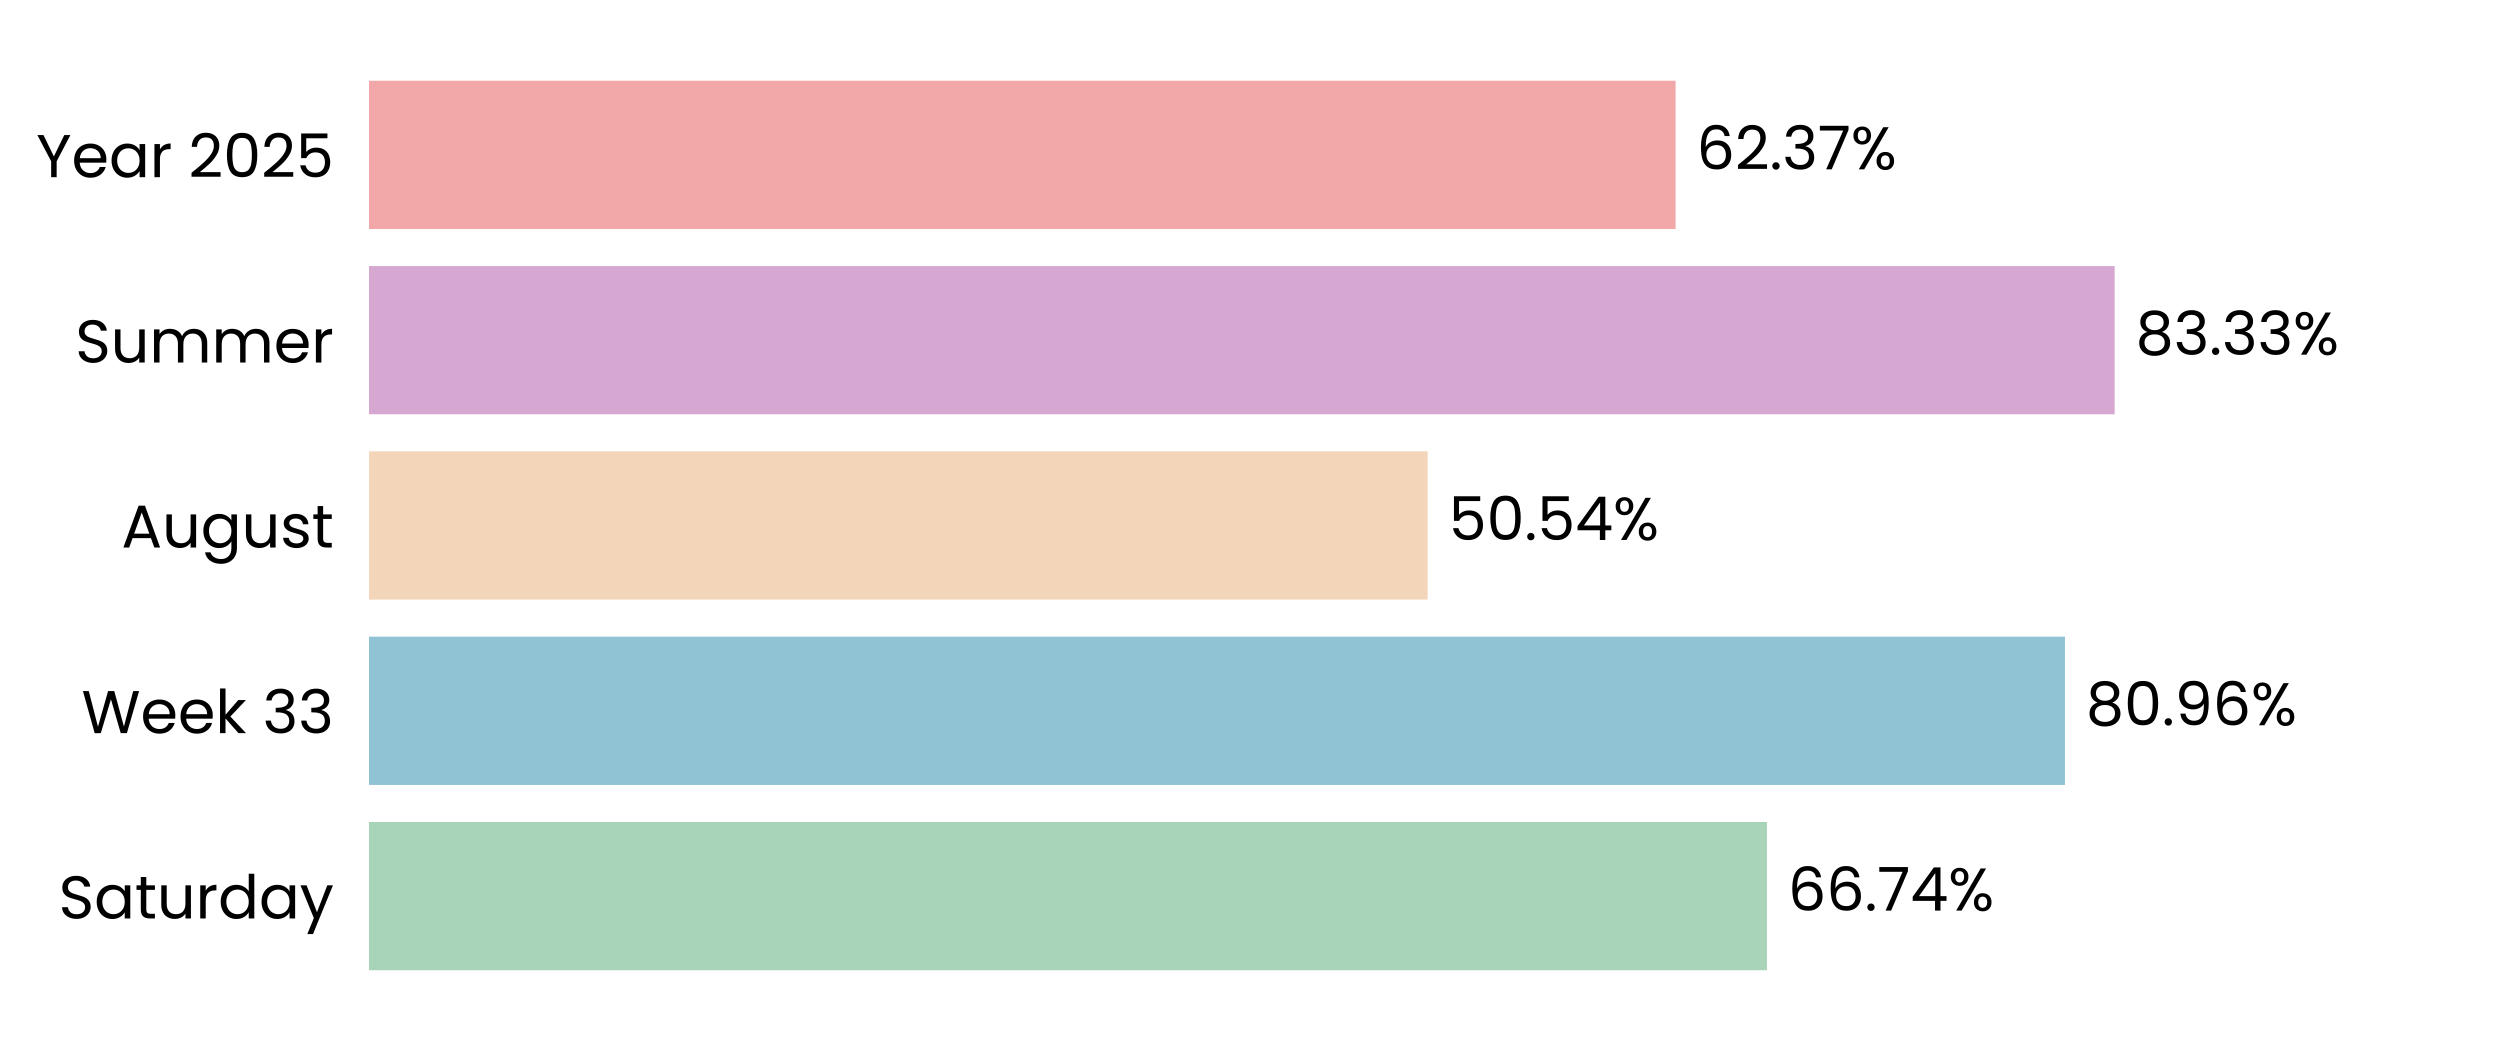
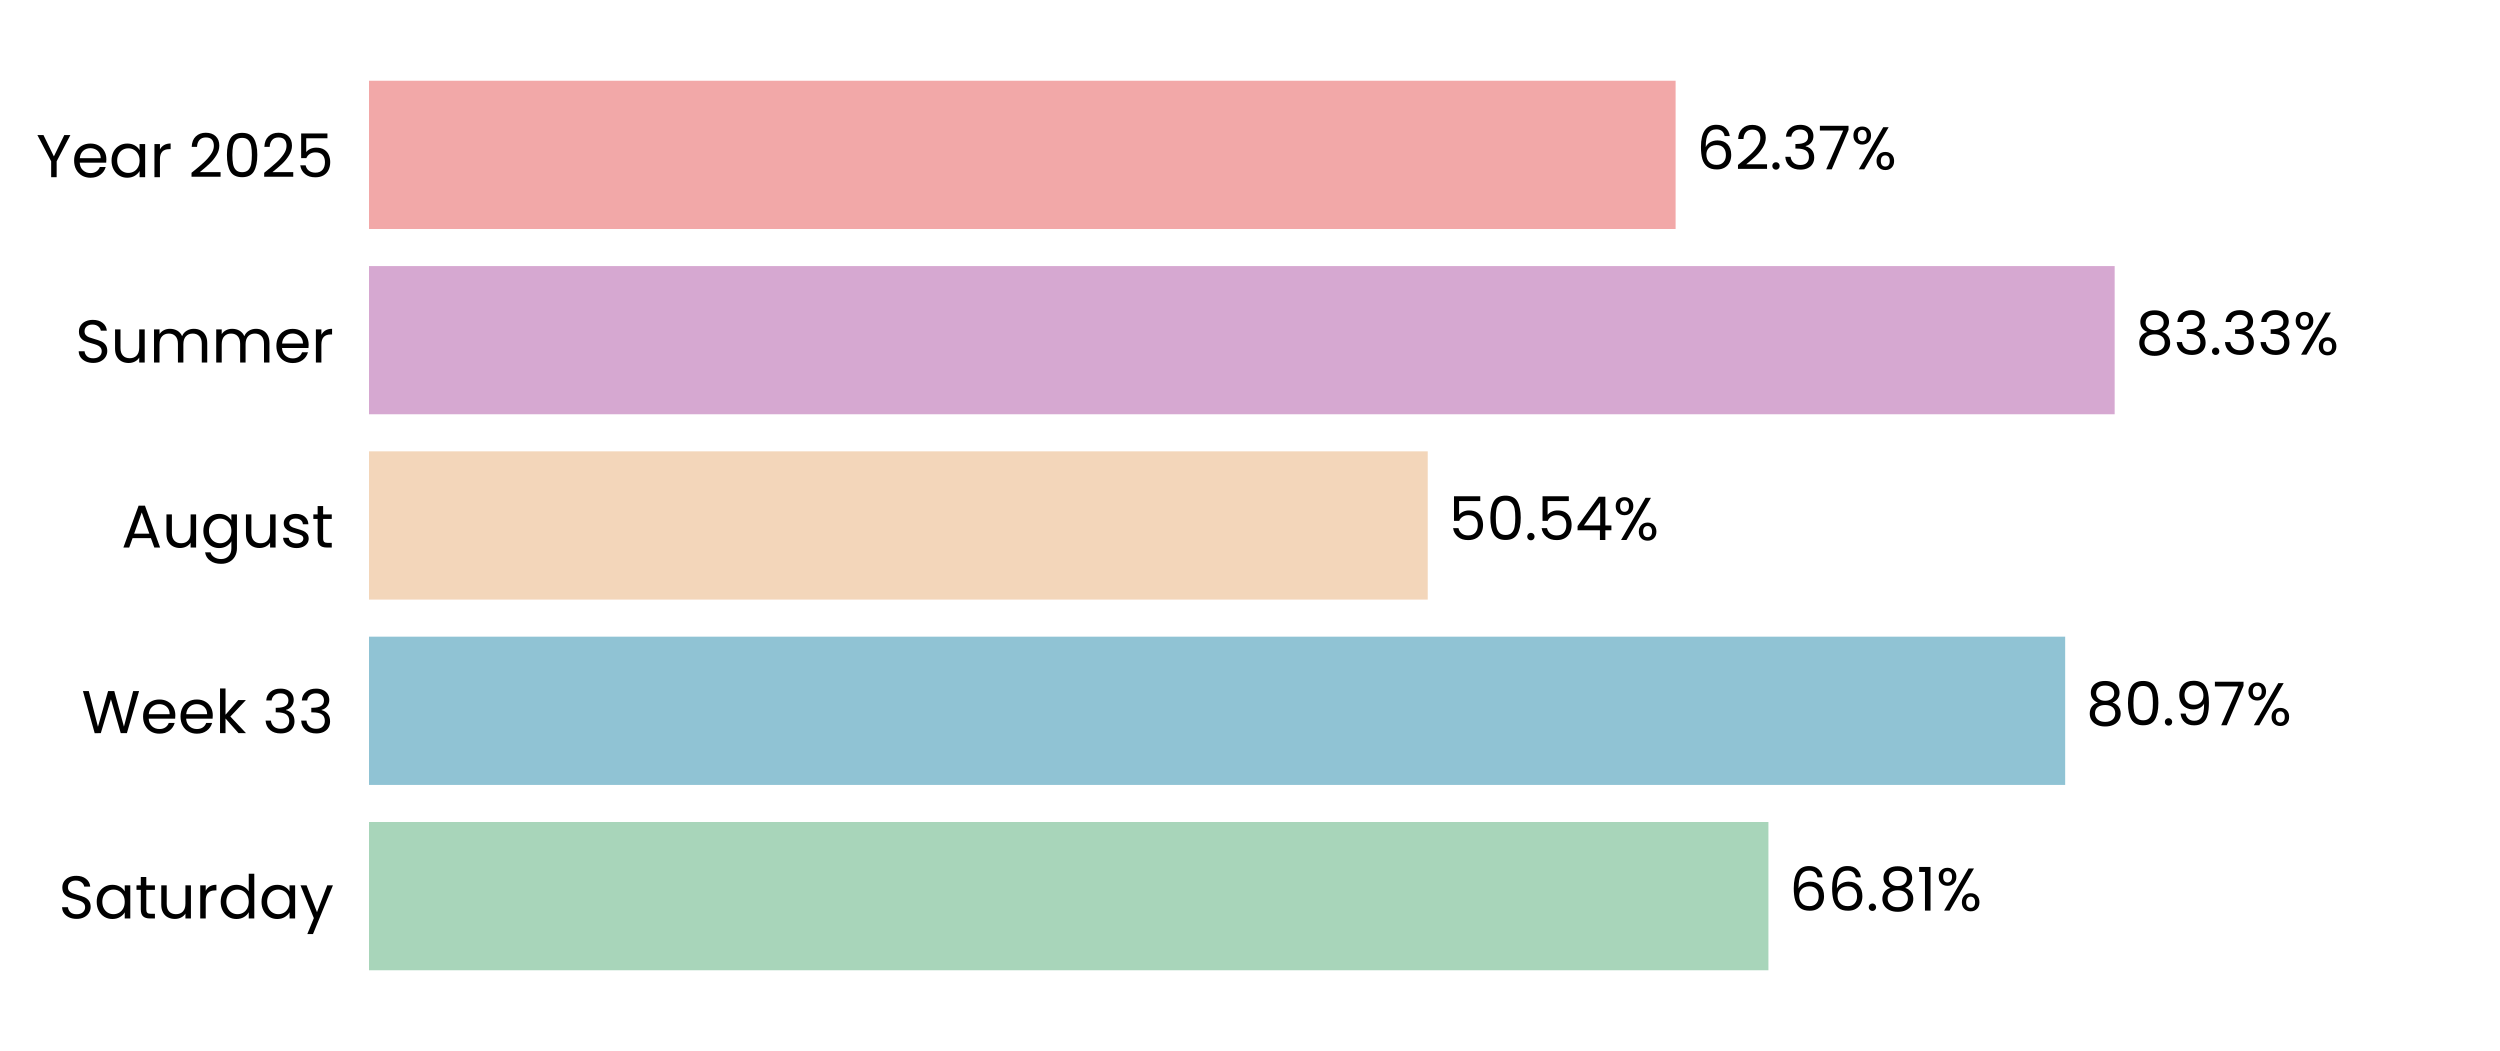
<svg xmlns="http://www.w3.org/2000/svg" xmlns:xlink="http://www.w3.org/1999/xlink" width="496.691pt" height="208.8pt" viewBox="0 0 496.691 208.8" version="1.1">
  <defs>
    <style type="text/css">*{stroke-linejoin: round; stroke-linecap: butt}</style>
  </defs>
  <g id="figure_1">
    <g id="patch_1">
      <path d="M 0 208.8  L 496.691 208.8  L 496.691 0  L 0 0  L 0 208.8  z " style="fill: none" />
    </g>
    <g id="axes_1">
      <g id="patch_2">
        <path d="M 73.311 201.6  L 489.491 201.6  L 489.491 7.2  L 73.311 7.2  L 73.311 201.6  z " style="fill: none" />
      </g>
      <g id="patch_3">
-         <path d="M 73.311 192.764  L 351.054 192.764  L 351.054 163.309  L 73.311 163.309  z " clip-path="url(#p99d15111ff)" style="fill: #a8d5ba" />
+         <path d="M 73.311 192.764  L 351.343 192.764  L 351.343 163.309  L 73.311 163.309  z " clip-path="url(#p517bf943c0)" style="fill: #a8d5ba" />
      </g>
      <g id="patch_4">
-         <path d="M 73.311 155.945  L 410.26 155.945  L 410.26 126.491  L 73.311 126.491  z " clip-path="url(#p99d15111ff)" style="fill: #90c3d4" />
+         <path d="M 73.311 155.945  L 410.301 155.945  L 410.301 126.491  L 73.311 126.491  z " clip-path="url(#p517bf943c0)" style="fill: #90c3d4" />
      </g>
      <g id="patch_5">
-         <path d="M 73.311 119.127  L 283.648 119.127  L 283.648 89.673  L 73.311 89.673  z " clip-path="url(#p99d15111ff)" style="fill: #f3d6ba" />
+         <path d="M 73.311 119.127  L 283.657 119.127  L 283.657 89.673  L 73.311 89.673  z " clip-path="url(#p517bf943c0)" style="fill: #f3d6ba" />
      </g>
      <g id="patch_6">
-         <path d="M 73.311 82.309  L 420.131 82.309  L 420.131 52.855  L 73.311 52.855  z " clip-path="url(#p99d15111ff)" style="fill: #d6a8d1" />
+         <path d="M 73.311 82.309  L 420.134 82.309  L 420.134 52.855  L 73.311 52.855  z " clip-path="url(#p517bf943c0)" style="fill: #d6a8d1" />
      </g>
      <g id="patch_7">
-         <path d="M 73.311 45.491  L 332.902 45.491  L 332.902 16.036  L 73.311 16.036  z " clip-path="url(#p99d15111ff)" style="fill: #f2a8a8" />
+         <path d="M 73.311 45.491  L 332.903 45.491  L 332.903 16.036  L 73.311 16.036  z " clip-path="url(#p517bf943c0)" style="fill: #f2a8a8" />
      </g>
      <g id="matplotlib.axis_1">
        <g id="ytick_1">
          <g id="text_1">
            <g transform="translate(11.65312 182.4764) scale(0.12 -0.12)">
              <defs>
                <path id="Poppins-Regular-53" d="M 1907 -45  Q 1466 -45 1117 112  Q 768 269 569 547  Q 371 826 365 1190  L 986 1190  Q 1018 877 1245 662  Q 1472 448 1907 448  Q 2323 448 2563 656  Q 2803 864 2803 1190  Q 2803 1446 2662 1606  Q 2522 1766 2310 1849  Q 2099 1933 1741 2029  Q 1299 2144 1033 2259  Q 768 2374 579 2620  Q 390 2867 390 3283  Q 390 3648 576 3929  Q 762 4211 1098 4364  Q 1434 4518 1869 4518  Q 2496 4518 2896 4204  Q 3296 3891 3347 3373  L 2707 3373  Q 2675 3629 2438 3824  Q 2202 4019 1811 4019  Q 1446 4019 1216 3830  Q 986 3642 986 3302  Q 986 3059 1123 2905  Q 1261 2752 1462 2672  Q 1664 2592 2029 2490  Q 2470 2368 2739 2249  Q 3008 2131 3200 1884  Q 3392 1638 3392 1216  Q 3392 890 3219 602  Q 3046 314 2707 134  Q 2368 -45 1907 -45  z " transform="scale(0.015625)" />
                <path id="Poppins-Regular-61" d="M 275 1766  Q 275 2304 492 2710  Q 710 3117 1091 3341  Q 1472 3565 1939 3565  Q 2400 3565 2739 3366  Q 3078 3168 3245 2867  L 3245 3507  L 3834 3507  L 3834 0  L 3245 0  L 3245 653  Q 3072 346 2729 144  Q 2387 -58 1933 -58  Q 1466 -58 1088 172  Q 710 403 492 819  Q 275 1235 275 1766  z M 3245 1760  Q 3245 2157 3085 2451  Q 2925 2746 2653 2902  Q 2381 3059 2054 3059  Q 1728 3059 1459 2905  Q 1190 2752 1030 2457  Q 870 2163 870 1766  Q 870 1363 1030 1065  Q 1190 768 1459 611  Q 1728 454 2054 454  Q 2381 454 2653 611  Q 2925 768 3085 1065  Q 3245 1363 3245 1760  z " transform="scale(0.015625)" />
                <path id="Poppins-Regular-74" d="M 1203 3027  L 1203 960  Q 1203 704 1312 598  Q 1421 493 1690 493  L 2118 493  L 2118 0  L 1594 0  Q 1107 0 864 224  Q 621 448 621 960  L 621 3027  L 166 3027  L 166 3507  L 621 3507  L 621 4390  L 1203 4390  L 1203 3507  L 2118 3507  L 2118 3027  L 1203 3027  z " transform="scale(0.015625)" />
                <path id="Poppins-Regular-75" d="M 3603 3507  L 3603 0  L 3021 0  L 3021 518  Q 2854 250 2556 99  Q 2259 -51 1901 -51  Q 1491 -51 1164 118  Q 838 288 649 627  Q 461 966 461 1453  L 461 3507  L 1037 3507  L 1037 1530  Q 1037 1011 1299 732  Q 1562 454 2016 454  Q 2483 454 2752 742  Q 3021 1030 3021 1581  L 3021 3507  L 3603 3507  z " transform="scale(0.015625)" />
                <path id="Poppins-Regular-72" d="M 1075 2938  Q 1229 3238 1513 3404  Q 1798 3571 2208 3571  L 2208 2970  L 2054 2970  Q 1075 2970 1075 1907  L 1075 0  L 493 0  L 493 3507  L 1075 3507  L 1075 2938  z " transform="scale(0.015625)" />
                <path id="Poppins-Regular-64" d="M 275 1766  Q 275 2304 492 2710  Q 710 3117 1091 3341  Q 1472 3565 1946 3565  Q 2355 3565 2707 3376  Q 3059 3187 3245 2880  L 3245 4736  L 3834 4736  L 3834 0  L 3245 0  L 3245 659  Q 3072 346 2733 144  Q 2394 -58 1939 -58  Q 1472 -58 1091 172  Q 710 403 492 819  Q 275 1235 275 1766  z M 3245 1760  Q 3245 2157 3085 2451  Q 2925 2746 2653 2902  Q 2381 3059 2054 3059  Q 1728 3059 1459 2905  Q 1190 2752 1030 2457  Q 870 2163 870 1766  Q 870 1363 1030 1065  Q 1190 768 1459 611  Q 1728 454 2054 454  Q 2381 454 2653 611  Q 2925 768 3085 1065  Q 3245 1363 3245 1760  z " transform="scale(0.015625)" />
                <path id="Poppins-Regular-79" d="M 3514 3507  L 1402 -1651  L 800 -1651  L 1491 38  L 77 3507  L 723 3507  L 1824 666  L 2912 3507  L 3514 3507  z " transform="scale(0.015625)" />
              </defs>
              <use xlink:href="#Poppins-Regular-53" />
              <use xlink:href="#Poppins-Regular-61" transform="translate(58.7 0)" />
              <use xlink:href="#Poppins-Regular-74" transform="translate(126.3 0)" />
              <use xlink:href="#Poppins-Regular-75" transform="translate(162.7 0)" />
              <use xlink:href="#Poppins-Regular-72" transform="translate(226.7 0)" />
              <use xlink:href="#Poppins-Regular-64" transform="translate(264 0)" />
              <use xlink:href="#Poppins-Regular-61" transform="translate(331.5999 0)" />
              <use xlink:href="#Poppins-Regular-79" transform="translate(399.1999 0)" />
            </g>
          </g>
        </g>
        <g id="ytick_2">
          <g id="text_2">
            <g transform="translate(16.19813 145.6582) scale(0.12 -0.12)">
              <defs>
                <path id="Poppins-Regular-57" d="M 6099 4461  L 4806 0  L 4154 0  L 3117 3590  L 2042 0  L 1395 -6  L 147 4461  L 768 4461  L 1741 678  L 2816 4461  L 3469 4461  L 4493 691  L 5472 4461  L 6099 4461  z " transform="scale(0.015625)" />
                <path id="Poppins-Regular-65" d="M 3693 1888  Q 3693 1722 3674 1536  L 870 1536  Q 902 1018 1225 726  Q 1549 435 2010 435  Q 2387 435 2640 611  Q 2893 787 2995 1082  L 3622 1082  Q 3482 576 3059 259  Q 2637 -58 2010 -58  Q 1510 -58 1116 166  Q 723 390 499 803  Q 275 1216 275 1760  Q 275 2304 492 2713  Q 710 3123 1104 3344  Q 1498 3565 2010 3565  Q 2509 3565 2893 3347  Q 3277 3130 3485 2749  Q 3693 2368 3693 1888  z M 3091 2010  Q 3091 2342 2944 2582  Q 2797 2822 2544 2947  Q 2291 3072 1984 3072  Q 1542 3072 1232 2790  Q 922 2509 877 2010  L 3091 2010  z " transform="scale(0.015625)" />
                <path id="Poppins-Regular-6b" d="M 2451 0  L 1075 1549  L 1075 0  L 493 0  L 493 4736  L 1075 4736  L 1075 1952  L 2426 3507  L 3238 3507  L 1587 1760  L 3245 0  L 2451 0  z " transform="scale(0.015625)" />
                <path id="Poppins-Regular-20" transform="scale(0.015625)" />
                <path id="Poppins-Regular-33" d="M 384 3462  Q 429 4051 838 4384  Q 1248 4717 1901 4717  Q 2336 4717 2653 4560  Q 2970 4403 3133 4134  Q 3296 3866 3296 3526  Q 3296 3130 3069 2842  Q 2842 2554 2477 2470  L 2477 2438  Q 2893 2336 3136 2035  Q 3379 1734 3379 1248  Q 3379 883 3212 592  Q 3046 301 2713 134  Q 2381 -32 1914 -32  Q 1235 -32 800 323  Q 365 678 314 1331  L 877 1331  Q 922 947 1190 704  Q 1459 461 1907 461  Q 2355 461 2588 694  Q 2822 928 2822 1299  Q 2822 1779 2502 1990  Q 2182 2202 1536 2202  L 1389 2202  L 1389 2688  L 1542 2688  Q 2131 2694 2432 2883  Q 2733 3072 2733 3469  Q 2733 3808 2512 4013  Q 2291 4218 1882 4218  Q 1485 4218 1241 4013  Q 998 3808 954 3462  L 384 3462  z " transform="scale(0.015625)" />
              </defs>
              <use xlink:href="#Poppins-Regular-57" />
              <use xlink:href="#Poppins-Regular-65" transform="translate(97.59999 0)" />
              <use xlink:href="#Poppins-Regular-65" transform="translate(159.6 0)" />
              <use xlink:href="#Poppins-Regular-6b" transform="translate(221.6 0)" />
              <use xlink:href="#Poppins-Regular-20" transform="translate(273.0999 0)" />
              <use xlink:href="#Poppins-Regular-33" transform="translate(299.7999 0)" />
              <use xlink:href="#Poppins-Regular-33" transform="translate(358.6999 0)" />
            </g>
          </g>
        </g>
        <g id="ytick_3">
          <g id="text_3">
            <g transform="translate(24.11812 108.78) scale(0.12 -0.12)">
              <defs>
                <path id="Poppins-Regular-41" d="M 3130 992  L 1184 992  L 826 0  L 211 0  L 1824 4435  L 2496 4435  L 4102 0  L 3488 0  L 3130 992  z M 2963 1466  L 2157 3718  L 1350 1466  L 2963 1466  z " transform="scale(0.015625)" />
                <path id="Poppins-Regular-67" d="M 1939 3565  Q 2394 3565 2736 3366  Q 3078 3168 3245 2867  L 3245 3507  L 3834 3507  L 3834 -77  Q 3834 -557 3629 -931  Q 3424 -1306 3043 -1517  Q 2662 -1728 2157 -1728  Q 1466 -1728 1005 -1401  Q 544 -1075 461 -512  L 1037 -512  Q 1133 -832 1433 -1027  Q 1734 -1222 2157 -1222  Q 2637 -1222 2941 -921  Q 3245 -621 3245 -77  L 3245 659  Q 3072 352 2733 147  Q 2394 -58 1939 -58  Q 1472 -58 1091 172  Q 710 403 492 819  Q 275 1235 275 1766  Q 275 2304 492 2710  Q 710 3117 1091 3341  Q 1472 3565 1939 3565  z M 3245 1760  Q 3245 2157 3085 2451  Q 2925 2746 2653 2902  Q 2381 3059 2054 3059  Q 1728 3059 1459 2905  Q 1190 2752 1030 2457  Q 870 2163 870 1766  Q 870 1363 1030 1065  Q 1190 768 1459 611  Q 1728 454 2054 454  Q 2381 454 2653 611  Q 2925 768 3085 1065  Q 3245 1363 3245 1760  z " transform="scale(0.015625)" />
                <path id="Poppins-Regular-73" d="M 1734 -58  Q 1331 -58 1011 80  Q 691 218 505 464  Q 320 710 301 1030  L 902 1030  Q 928 768 1149 601  Q 1370 435 1728 435  Q 2061 435 2253 582  Q 2445 730 2445 954  Q 2445 1184 2240 1296  Q 2035 1408 1606 1517  Q 1216 1619 969 1724  Q 723 1830 547 2038  Q 371 2246 371 2586  Q 371 2854 531 3078  Q 691 3302 985 3433  Q 1280 3565 1658 3565  Q 2240 3565 2598 3270  Q 2957 2976 2982 2464  L 2400 2464  Q 2381 2739 2179 2905  Q 1978 3072 1638 3072  Q 1325 3072 1139 2937  Q 954 2803 954 2586  Q 954 2413 1066 2301  Q 1178 2189 1347 2121  Q 1517 2054 1818 1971  Q 2195 1869 2432 1769  Q 2669 1670 2838 1472  Q 3008 1274 3014 954  Q 3014 666 2854 435  Q 2694 205 2403 73  Q 2112 -58 1734 -58  z " transform="scale(0.015625)" />
              </defs>
              <use xlink:href="#Poppins-Regular-41" />
              <use xlink:href="#Poppins-Regular-75" transform="translate(67.39999 0)" />
              <use xlink:href="#Poppins-Regular-67" transform="translate(131.4 0)" />
              <use xlink:href="#Poppins-Regular-75" transform="translate(199 0)" />
              <use xlink:href="#Poppins-Regular-73" transform="translate(263 0)" />
              <use xlink:href="#Poppins-Regular-74" transform="translate(315.2 0)" />
            </g>
          </g>
        </g>
        <g id="ytick_4">
          <g id="text_4">
            <g transform="translate(14.95125 72.02182) scale(0.12 -0.12)">
              <defs>
                <path id="Poppins-Regular-6d" d="M 4710 3571  Q 5120 3571 5440 3401  Q 5760 3232 5945 2893  Q 6131 2554 6131 2067  L 6131 0  L 5555 0  L 5555 1984  Q 5555 2509 5296 2787  Q 5037 3066 4595 3066  Q 4141 3066 3872 2774  Q 3603 2483 3603 1933  L 3603 0  L 3027 0  L 3027 1984  Q 3027 2509 2768 2787  Q 2509 3066 2067 3066  Q 1613 3066 1344 2774  Q 1075 2483 1075 1933  L 1075 0  L 493 0  L 493 3507  L 1075 3507  L 1075 3002  Q 1248 3277 1539 3424  Q 1830 3571 2182 3571  Q 2624 3571 2963 3372  Q 3302 3174 3469 2790  Q 3616 3162 3955 3366  Q 4294 3571 4710 3571  z " transform="scale(0.015625)" />
              </defs>
              <use xlink:href="#Poppins-Regular-53" />
              <use xlink:href="#Poppins-Regular-75" transform="translate(58.7 0)" />
              <use xlink:href="#Poppins-Regular-6d" transform="translate(122.7 0)" />
              <use xlink:href="#Poppins-Regular-6d" transform="translate(225.7 0)" />
              <use xlink:href="#Poppins-Regular-65" transform="translate(328.7 0)" />
              <use xlink:href="#Poppins-Regular-72" transform="translate(390.6999 0)" />
            </g>
          </g>
        </g>
        <g id="ytick_5">
          <g id="text_5">
            <g transform="translate(7.2 35.20364) scale(0.12 -0.12)">
              <defs>
                <path id="Poppins-Regular-59" d="M 3616 4461  L 2163 1683  L 2163 0  L 1581 0  L 1581 1683  L 122 4461  L 768 4461  L 1869 2202  L 2970 4461  L 3616 4461  z " transform="scale(0.015625)" />
                <path id="Poppins-Regular-32" d="M 326 467  Q 1139 1120 1600 1539  Q 2061 1958 2377 2416  Q 2694 2874 2694 3315  Q 2694 3731 2492 3971  Q 2291 4211 1843 4211  Q 1408 4211 1168 3939  Q 928 3667 909 3213  L 346 3213  Q 371 3930 780 4320  Q 1190 4710 1837 4710  Q 2496 4710 2883 4345  Q 3270 3981 3270 3341  Q 3270 2810 2953 2307  Q 2637 1805 2233 1424  Q 1830 1043 1203 538  L 3405 538  L 3405 51  L 326 51  L 326 467  z " transform="scale(0.015625)" />
                <path id="Poppins-Regular-30" d="M 397 2362  Q 397 3462 755 4080  Q 1114 4698 2010 4698  Q 2899 4698 3257 4080  Q 3616 3462 3616 2362  Q 3616 1242 3257 621  Q 2899 0 2010 0  Q 1114 0 755 621  Q 397 1242 397 2362  z M 3040 2362  Q 3040 2918 2966 3305  Q 2893 3693 2665 3929  Q 2438 4166 2010 4166  Q 1574 4166 1347 3929  Q 1120 3693 1046 3305  Q 973 2918 973 2362  Q 973 1786 1046 1395  Q 1120 1005 1347 768  Q 1574 531 2010 531  Q 2438 531 2665 768  Q 2893 1005 2966 1395  Q 3040 1786 3040 2362  z " transform="scale(0.015625)" />
                <path id="Poppins-Regular-35" d="M 3347 4122  L 1101 4122  L 1101 2662  Q 1248 2867 1536 2998  Q 1824 3130 2157 3130  Q 2688 3130 3021 2909  Q 3354 2688 3498 2339  Q 3642 1990 3642 1600  Q 3642 1139 3469 774  Q 3296 410 2941 198  Q 2586 -13 2061 -13  Q 1389 -13 973 332  Q 557 678 467 1254  L 1037 1254  Q 1120 890 1389 685  Q 1658 480 2067 480  Q 2573 480 2829 784  Q 3085 1088 3085 1587  Q 3085 2086 2829 2358  Q 2573 2630 2074 2630  Q 1734 2630 1481 2467  Q 1229 2304 1114 2022  L 563 2022  L 563 4634  L 3347 4634  L 3347 4122  z " transform="scale(0.015625)" />
              </defs>
              <use xlink:href="#Poppins-Regular-59" />
              <use xlink:href="#Poppins-Regular-65" transform="translate(58.39999 0)" />
              <use xlink:href="#Poppins-Regular-61" transform="translate(120.4 0)" />
              <use xlink:href="#Poppins-Regular-72" transform="translate(188 0)" />
              <use xlink:href="#Poppins-Regular-20" transform="translate(225.3 0)" />
              <use xlink:href="#Poppins-Regular-32" transform="translate(252 0)" />
              <use xlink:href="#Poppins-Regular-30" transform="translate(309.4999 0)" />
              <use xlink:href="#Poppins-Regular-32" transform="translate(372.2999 0)" />
              <use xlink:href="#Poppins-Regular-35" transform="translate(429.7999 0)" />
            </g>
          </g>
        </g>
      </g>
      <g id="text_6">
-         <g transform="translate(355.2154 180.9164) scale(0.12 -0.12)">
+         <g transform="translate(355.5044 180.9164) scale(0.12 -0.12)">
          <defs>
            <path id="Poppins-Regular-36" d="M 2976 3526  Q 2835 4237 2099 4237  Q 1530 4237 1248 3798  Q 966 3360 973 2355  Q 1120 2688 1462 2877  Q 1805 3066 2227 3066  Q 2886 3066 3280 2656  Q 3674 2246 3674 1523  Q 3674 1088 3504 742  Q 3334 397 2992 192  Q 2650 -13 2163 -13  Q 1504 -13 1133 281  Q 762 576 614 1094  Q 467 1613 467 2374  Q 467 4723 2106 4723  Q 2733 4723 3091 4384  Q 3450 4045 3514 3526  L 2976 3526  z M 2106 2573  Q 1830 2573 1587 2461  Q 1344 2349 1193 2121  Q 1043 1894 1043 1568  Q 1043 1082 1324 778  Q 1606 474 2131 474  Q 2579 474 2844 752  Q 3110 1030 3110 1504  Q 3110 2003 2854 2288  Q 2598 2573 2106 2573  z " transform="scale(0.015625)" />
            <path id="Poppins-Regular-2e" d="M 678 -38  Q 512 -38 397 77  Q 282 192 282 358  Q 282 525 397 640  Q 512 755 678 755  Q 838 755 950 640  Q 1062 525 1062 358  Q 1062 192 950 77  Q 838 -38 678 -38  z " transform="scale(0.015625)" />
-             <path id="Poppins-Regular-37" d="M 3245 4173  L 1466 0  L 877 0  L 2682 4115  L 211 4115  L 211 4614  L 3245 4614  L 3245 4173  z " transform="scale(0.015625)" />
-             <path id="Poppins-Regular-34" d="M 256 1030  L 256 1472  L 2502 4582  L 3200 4582  L 3200 1536  L 3840 1536  L 3840 1030  L 3200 1030  L 3200 0  L 2624 0  L 2624 1030  L 256 1030  z M 2650 3974  L 928 1536  L 2650 1536  L 2650 3974  z " transform="scale(0.015625)" />
+             <path id="Poppins-Regular-38" d="M 1242 2406  Q 883 2547 691 2816  Q 499 3085 499 3469  Q 499 3814 672 4092  Q 845 4371 1187 4534  Q 1530 4698 2016 4698  Q 2502 4698 2844 4534  Q 3187 4371 3363 4092  Q 3539 3814 3539 3469  Q 3539 3098 3340 2819  Q 3142 2541 2797 2406  Q 3194 2285 3427 1981  Q 3661 1677 3661 1248  Q 3661 832 3456 521  Q 3251 211 2876 41  Q 2502 -128 2016 -128  Q 1530 -128 1162 41  Q 794 211 589 521  Q 384 832 384 1248  Q 384 1677 614 1984  Q 845 2291 1242 2406  z M 2976 3398  Q 2976 3789 2720 4000  Q 2464 4211 2016 4211  Q 1574 4211 1318 4000  Q 1062 3789 1062 3392  Q 1062 3034 1328 2816  Q 1594 2598 2016 2598  Q 2445 2598 2710 2819  Q 2976 3040 2976 3398  z M 2016 2150  Q 1542 2150 1241 1929  Q 941 1709 941 1267  Q 941 858 1232 608  Q 1523 358 2016 358  Q 2509 358 2797 608  Q 3085 858 3085 1267  Q 3085 1696 2790 1923  Q 2496 2150 2016 2150  z " transform="scale(0.015625)" />
+             <path id="Poppins-Regular-31" d="M 243 4096  L 243 4627  L 1446 4627  L 1446 0  L 858 0  L 858 4096  L 243 4096  z " transform="scale(0.015625)" />
            <path id="Poppins-Regular-25" d="M 269 3584  Q 269 4019 531 4278  Q 794 4538 1203 4538  Q 1613 4538 1875 4278  Q 2138 4019 2138 3584  Q 2138 3142 1875 2883  Q 1613 2624 1203 2624  Q 794 2624 531 2883  Q 269 3142 269 3584  z M 4006 4467  L 1414 0  L 838 0  L 3430 4467  L 4006 4467  z M 1203 4179  Q 986 4179 861 4028  Q 736 3878 736 3584  Q 736 3290 861 3136  Q 986 2982 1203 2982  Q 1421 2982 1549 3139  Q 1677 3296 1677 3584  Q 1677 3878 1549 4028  Q 1421 4179 1203 4179  z M 2720 883  Q 2720 1325 2982 1584  Q 3245 1843 3654 1843  Q 4064 1843 4323 1584  Q 4582 1325 4582 883  Q 4582 448 4323 185  Q 4064 -77 3654 -77  Q 3245 -77 2982 182  Q 2720 442 2720 883  z M 3648 1478  Q 3430 1478 3302 1328  Q 3174 1178 3174 883  Q 3174 595 3302 444  Q 3430 294 3648 294  Q 3866 294 3994 444  Q 4122 595 4122 883  Q 4122 1178 3994 1328  Q 3866 1478 3648 1478  z " transform="scale(0.015625)" />
          </defs>
          <use xlink:href="#Poppins-Regular-36" />
          <use xlink:href="#Poppins-Regular-36" transform="translate(63.49999 0)" />
          <use xlink:href="#Poppins-Regular-2e" transform="translate(127 0)" />
-           <use xlink:href="#Poppins-Regular-37" transform="translate(148 0)" />
-           <use xlink:href="#Poppins-Regular-34" transform="translate(202.5999 0)" />
-           <use xlink:href="#Poppins-Regular-25" transform="translate(265.4999 0)" />
+           <use xlink:href="#Poppins-Regular-38" transform="translate(148 0)" />
+           <use xlink:href="#Poppins-Regular-31" transform="translate(211.0999 0)" />
+           <use xlink:href="#Poppins-Regular-25" transform="translate(243.0999 0)" />
        </g>
      </g>
      <g id="text_7">
-         <g transform="translate(414.422 144.0982) scale(0.12 -0.12)">
+         <g transform="translate(414.4632 144.0982) scale(0.12 -0.12)">
          <defs>
-             <path id="Poppins-Regular-38" d="M 1242 2406  Q 883 2547 691 2816  Q 499 3085 499 3469  Q 499 3814 672 4092  Q 845 4371 1187 4534  Q 1530 4698 2016 4698  Q 2502 4698 2844 4534  Q 3187 4371 3363 4092  Q 3539 3814 3539 3469  Q 3539 3098 3340 2819  Q 3142 2541 2797 2406  Q 3194 2285 3427 1981  Q 3661 1677 3661 1248  Q 3661 832 3456 521  Q 3251 211 2876 41  Q 2502 -128 2016 -128  Q 1530 -128 1162 41  Q 794 211 589 521  Q 384 832 384 1248  Q 384 1677 614 1984  Q 845 2291 1242 2406  z M 2976 3398  Q 2976 3789 2720 4000  Q 2464 4211 2016 4211  Q 1574 4211 1318 4000  Q 1062 3789 1062 3392  Q 1062 3034 1328 2816  Q 1594 2598 2016 2598  Q 2445 2598 2710 2819  Q 2976 3040 2976 3398  z M 2016 2150  Q 1542 2150 1241 1929  Q 941 1709 941 1267  Q 941 858 1232 608  Q 1523 358 2016 358  Q 2509 358 2797 608  Q 3085 858 3085 1267  Q 3085 1696 2790 1923  Q 2496 2150 2016 2150  z " transform="scale(0.015625)" />
            <path id="Poppins-Regular-39" d="M 1146 1242  Q 1210 877 1443 678  Q 1677 480 2074 480  Q 2605 480 2857 896  Q 3110 1312 3098 2298  Q 2963 2010 2649 1846  Q 2336 1683 1952 1683  Q 1523 1683 1187 1859  Q 851 2035 659 2374  Q 467 2714 467 3194  Q 467 3878 864 4297  Q 1261 4717 1990 4717  Q 2886 4717 3248 4134  Q 3610 3552 3610 2400  Q 3610 1594 3466 1069  Q 3322 544 2979 269  Q 2637 -6 2042 -6  Q 1389 -6 1024 346  Q 659 698 608 1242  L 1146 1242  z M 2048 2176  Q 2477 2176 2752 2441  Q 3027 2707 3027 3162  Q 3027 3642 2758 3936  Q 2490 4230 2003 4230  Q 1555 4230 1289 3948  Q 1024 3667 1024 3206  Q 1024 2739 1286 2457  Q 1549 2176 2048 2176  z " transform="scale(0.015625)" />
+             <path id="Poppins-Regular-37" d="M 3245 4173  L 1466 0  L 877 0  L 2682 4115  L 211 4115  L 211 4614  L 3245 4614  L 3245 4173  z " transform="scale(0.015625)" />
          </defs>
          <use xlink:href="#Poppins-Regular-38" />
          <use xlink:href="#Poppins-Regular-30" transform="translate(63.09999 0)" />
          <use xlink:href="#Poppins-Regular-2e" transform="translate(125.9 0)" />
          <use xlink:href="#Poppins-Regular-39" transform="translate(146.9 0)" />
-           <use xlink:href="#Poppins-Regular-36" transform="translate(209.8999 0)" />
-           <use xlink:href="#Poppins-Regular-25" transform="translate(273.3999 0)" />
+           <use xlink:href="#Poppins-Regular-37" transform="translate(209.8999 0)" />
+           <use xlink:href="#Poppins-Regular-25" transform="translate(264.4999 0)" />
        </g>
      </g>
      <g id="text_8">
-         <g transform="translate(287.8099 107.28) scale(0.12 -0.12)">
+         <g transform="translate(287.8192 107.28) scale(0.12 -0.12)">
+           <defs>
+             <path id="Poppins-Regular-34" d="M 256 1030  L 256 1472  L 2502 4582  L 3200 4582  L 3200 1536  L 3840 1536  L 3840 1030  L 3200 1030  L 3200 0  L 2624 0  L 2624 1030  L 256 1030  z M 2650 3974  L 928 1536  L 2650 1536  L 2650 3974  z " transform="scale(0.015625)" />
+           </defs>
          <use xlink:href="#Poppins-Regular-35" />
          <use xlink:href="#Poppins-Regular-30" transform="translate(62.79999 0)" />
          <use xlink:href="#Poppins-Regular-2e" transform="translate(125.6 0)" />
          <use xlink:href="#Poppins-Regular-35" transform="translate(146.6 0)" />
          <use xlink:href="#Poppins-Regular-34" transform="translate(209.3999 0)" />
          <use xlink:href="#Poppins-Regular-25" transform="translate(272.2999 0)" />
        </g>
      </g>
      <g id="text_9">
-         <g transform="translate(424.2929 70.46182) scale(0.12 -0.12)">
+         <g transform="translate(424.296 70.46182) scale(0.12 -0.12)">
          <use xlink:href="#Poppins-Regular-38" />
          <use xlink:href="#Poppins-Regular-33" transform="translate(63.09999 0)" />
          <use xlink:href="#Poppins-Regular-2e" transform="translate(122 0)" />
          <use xlink:href="#Poppins-Regular-33" transform="translate(143 0)" />
          <use xlink:href="#Poppins-Regular-33" transform="translate(201.9 0)" />
          <use xlink:href="#Poppins-Regular-25" transform="translate(260.8 0)" />
        </g>
      </g>
      <g id="text_10">
-         <g transform="translate(337.0637 33.64364) scale(0.12 -0.12)">
+         <g transform="translate(337.0645 33.64364) scale(0.12 -0.12)">
          <use xlink:href="#Poppins-Regular-36" />
          <use xlink:href="#Poppins-Regular-32" transform="translate(63.49999 0)" />
          <use xlink:href="#Poppins-Regular-2e" transform="translate(121 0)" />
          <use xlink:href="#Poppins-Regular-33" transform="translate(142 0)" />
          <use xlink:href="#Poppins-Regular-37" transform="translate(200.8999 0)" />
          <use xlink:href="#Poppins-Regular-25" transform="translate(255.4999 0)" />
        </g>
      </g>
    </g>
  </g>
  <defs>
-     <clipPath id="p99d15111ff">
+     <clipPath id="p517bf943c0">
      <rect x="73.311" y="7.2" width="416.18" height="194.4" />
    </clipPath>
  </defs>
</svg>
